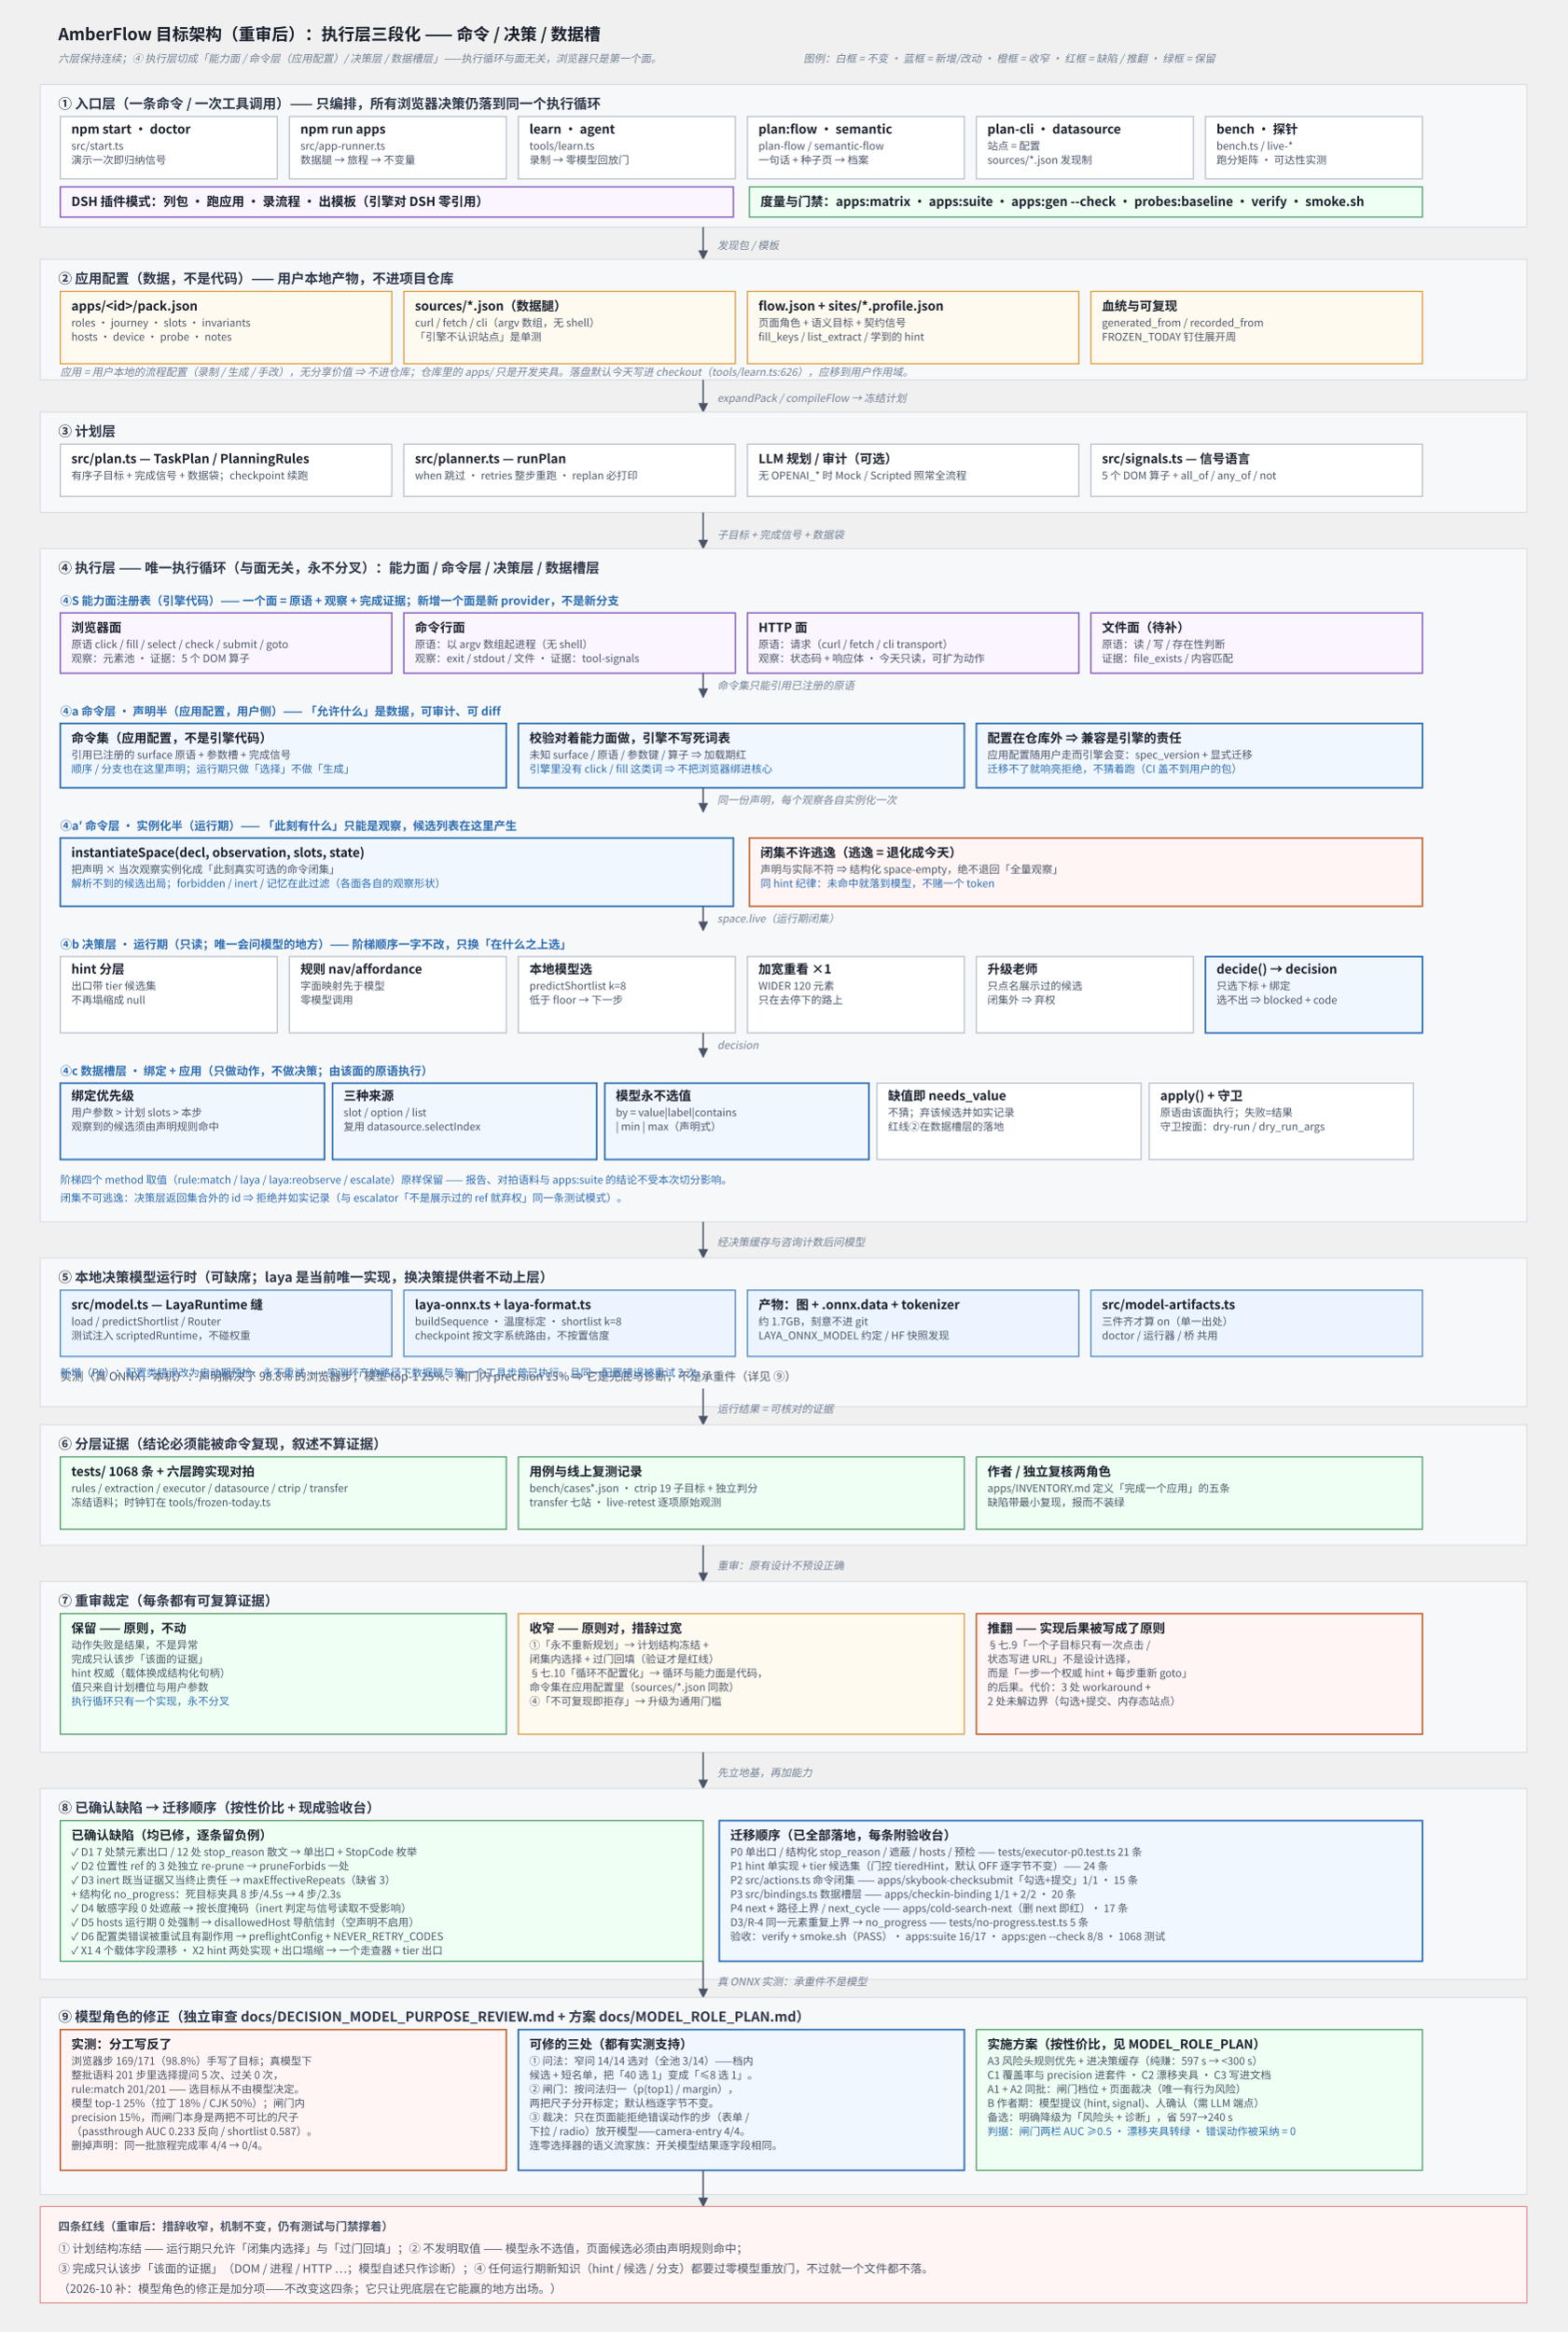
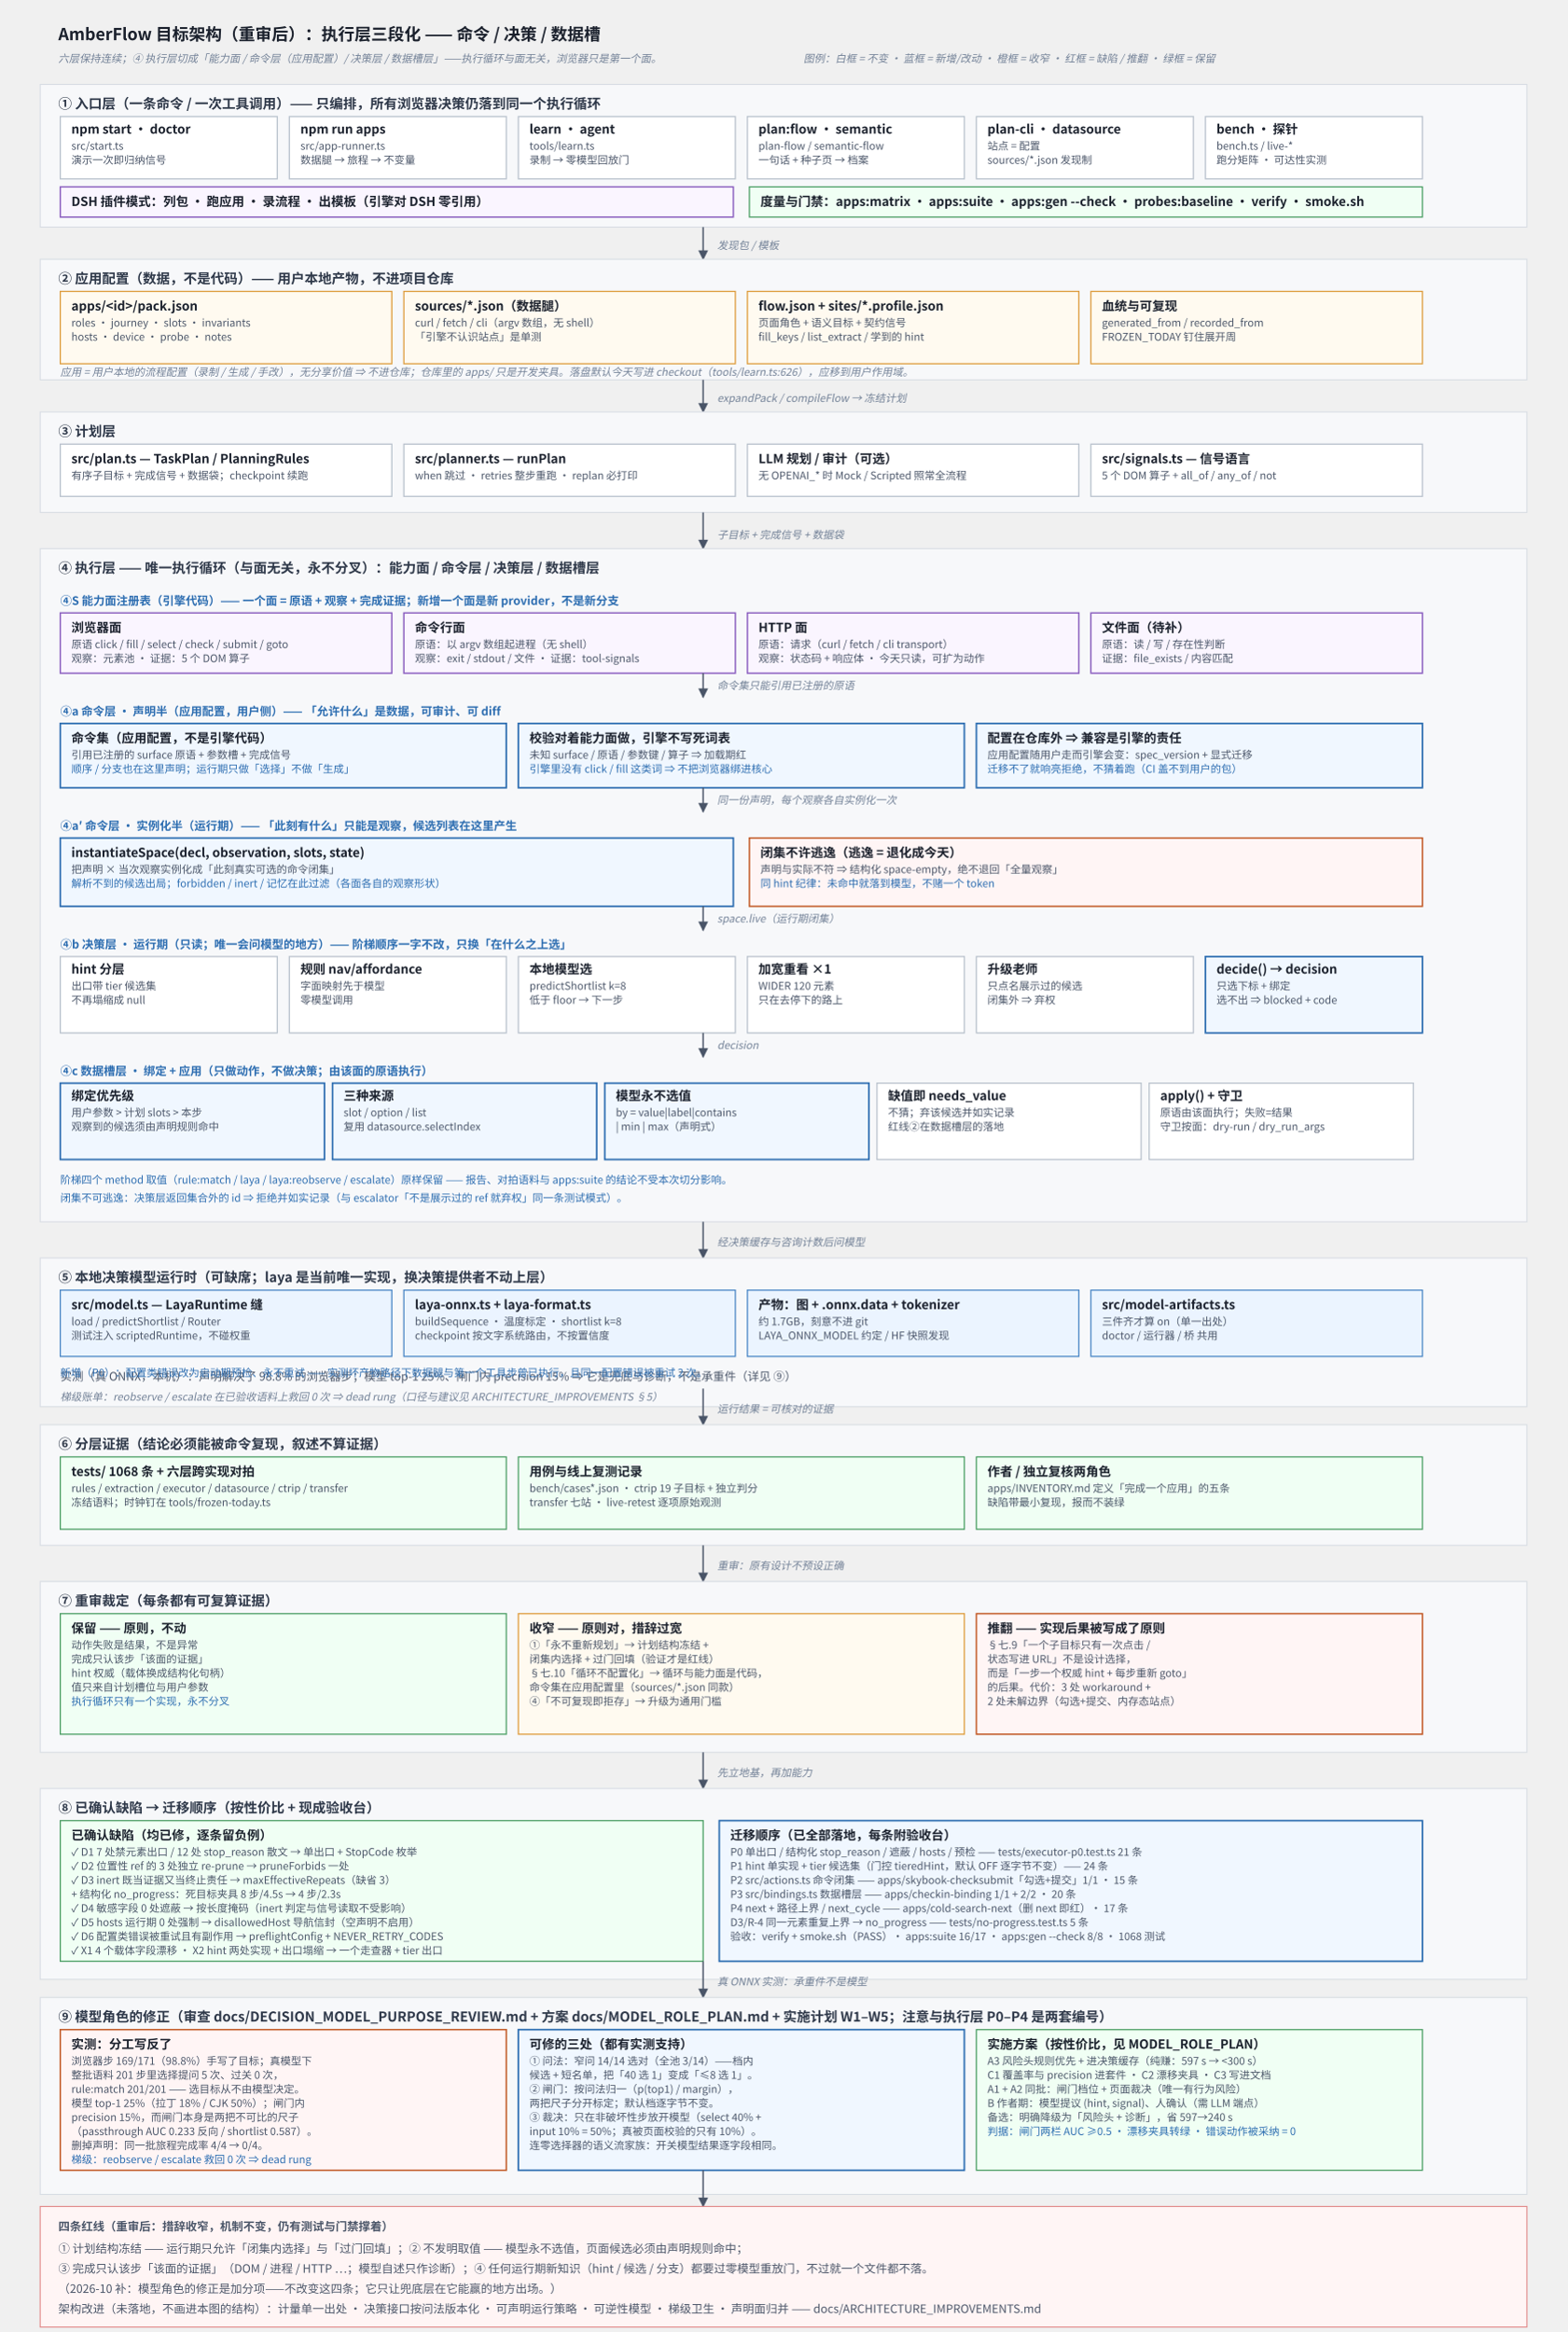
<svg xmlns="http://www.w3.org/2000/svg" width="1560" height="2320" viewBox="0 0 1560 2320" font-family="'PingFang SC','Microsoft YaHei','Noto Sans CJK SC','Source Han Sans CN','Helvetica Neue',Arial,sans-serif">
  <defs>
    <marker id="arr" viewBox="0 0 10 10" refX="9" refY="5" markerWidth="7" markerHeight="7" orient="auto-start-reverse">
      <path d="M0,0 L10,5 L0,10 z" fill="#4a5568" />
    </marker>
    <style>
.band{fill:#f7f8fa;stroke:#d7dce3;stroke-width:1}
.red{fill:#fff5f5;stroke:#e08383}
.lay{fill:#2d3748;font-size:13.5px;font-weight:700}
.title{fill:#1a202c;font-size:16.5px;font-weight:700}
.bx{fill:#fff;stroke:#b8c1cc;stroke-width:1.2}
.bxnew{fill:#f0f7ff;stroke:#2b6cb0;stroke-width:1.6}
.bxred{fill:#fff5f5;stroke:#c05621;stroke-width:1.4}
.bxd{fill:#fffaf0;stroke:#dd9b3b;stroke-width:1.2}
.bxm{fill:#ebf4ff;stroke:#4a86c5;stroke-width:1.2}
.bxe{fill:#f0fff4;stroke:#4a9d63;stroke-width:1.2}
.bxp{fill:#faf5ff;stroke:#8b5fbf;stroke-width:1.4}
.t{fill:#1a202c;font-size:12.5px;font-weight:600}
.s{fill:#4a5568;font-size:10.5px}
.sm{fill:#2b6cb0;font-size:10.5px}
.sub{fill:#2b6cb0;font-size:11.5px;font-weight:700}
.ln{stroke:#4a5568;stroke-width:1.4;fill:none}
.lbl{fill:#718096;font-size:10.5px;font-style:italic}
.foot{fill:#4a5568;font-size:11.5px}
</style>
  </defs>
  <text x="58" y="40" class="title">AmberFlow 目标架构（重审后）：执行层三段化 —— 命令 / 决策 / 数据槽</text>
  <text x="58" y="62" class="lbl">六层保持连续；④ 执行层切成「能力面 / 命令层（应用配置）/ 决策层 / 数据槽层」——执行循环与面无关，浏览器只是第一个面。</text>
  <text x="800" y="62" class="lbl">图例：白框 = 不变 · 蓝框 = 新增/改动 · 橙框 = 收窄 · 红框 = 缺陷 / 推翻 · 绿框 = 保留</text>
  <rect x="40" y="84" width="1480" height="142" class="band" />
  <text x="58" y="108" class="lay">① 入口层（一条命令 / 一次工具调用）—— 只编排，所有浏览器决策仍落到同一个执行循环</text>
  <rect x="60" y="116" width="216" height="62" class="bx" />
  <text x="71" y="133" class="t" font-size="11.5">npm start · doctor</text>
  <text x="71" y="149" class="s">src/start.ts</text>
  <text x="71" y="163" class="s">演示一次即归纳信号</text>
  <rect x="288" y="116" width="216" height="62" class="bx" />
  <text x="299" y="133" class="t" font-size="11.5">npm run apps</text>
  <text x="299" y="149" class="s">src/app-runner.ts</text>
  <text x="299" y="163" class="s">数据腿 → 旅程 → 不变量</text>
  <rect x="516" y="116" width="216" height="62" class="bx" />
  <text x="527" y="133" class="t" font-size="11.5">learn · agent</text>
  <text x="527" y="149" class="s">tools/learn.ts</text>
  <text x="527" y="163" class="s">录制 → 零模型回放门</text>
  <rect x="744" y="116" width="216" height="62" class="bx" />
  <text x="755" y="133" class="t" font-size="11.5">plan:flow · semantic</text>
  <text x="755" y="149" class="s">plan-flow / semantic-flow</text>
  <text x="755" y="163" class="s">一句话 + 种子页 → 档案</text>
  <rect x="972" y="116" width="216" height="62" class="bx" />
  <text x="983" y="133" class="t" font-size="11.5">plan-cli · datasource</text>
  <text x="983" y="149" class="s">站点 = 配置</text>
  <text x="983" y="163" class="s">sources/*.json 发现制</text>
  <rect x="1200" y="116" width="216" height="62" class="bx" />
  <text x="1211" y="133" class="t" font-size="11.5">bench · 探针</text>
  <text x="1211" y="149" class="s">bench.ts / live-*</text>
  <text x="1211" y="163" class="s">跑分矩阵 · 可达性实测</text>
  <rect x="60" y="186" width="670" height="30" class="bxp" />
  <text x="71" y="205" class="t" font-size="11">DSH 插件模式：列包 · 跑应用 · 录流程 · 出模板（引擎对 DSH 零引用）</text>
  <rect x="746" y="186" width="670" height="30" class="bxe" />
  <text x="757" y="205" class="t" font-size="11">度量与门禁：apps:matrix · apps:suite · apps:gen --check · probes:baseline · verify · smoke.sh</text>
  <path class="ln" d="M700,226 V258" marker-end="url(#arr)" />
  <text x="714" y="248" class="lbl">发现包 / 模板</text>
  <rect x="40" y="258" width="1480" height="120" class="band" />
  <text x="58" y="282" class="lay">② 应用配置（数据，不是代码）—— 用户本地产物，不进项目仓库</text>
  <rect x="60" y="290" width="330" height="72" class="bxd" />
  <text x="71" y="309" class="t" font-size="12.5">apps/&lt;id&gt;/pack.json</text>
  <text x="71" y="325" class="s">roles · journey · slots · invariants</text>
  <text x="71" y="339" class="s">hosts · device · probe · notes</text>
  <rect x="402" y="290" width="330" height="72" class="bxd" />
  <text x="413" y="309" class="t" font-size="12.5">sources/*.json（数据腿）</text>
  <text x="413" y="325" class="s">curl / fetch / cli（argv 数组，无 shell）</text>
  <text x="413" y="339" class="s">「引擎不认识站点」是单测</text>
  <rect x="744" y="290" width="330" height="72" class="bxd" />
  <text x="755" y="309" class="t" font-size="12.5">flow.json + sites/*.profile.json</text>
  <text x="755" y="325" class="s">页面角色 + 语义目标 + 契约信号</text>
  <text x="755" y="339" class="s">fill_keys / list_extract / 学到的 hint</text>
  <rect x="1086" y="290" width="330" height="72" class="bxd" />
  <text x="1097" y="309" class="t" font-size="12.5">血统与可复现</text>
  <text x="1097" y="325" class="s">generated_from / recorded_from</text>
  <text x="1097" y="339" class="s">FROZEN_TODAY 钉住展开周</text>
  <text x="60" y="374" class="lbl">应用 = 用户本地的流程配置（录制 / 生成 / 手改），无分享价值 ⇒ 不进仓库；仓库里的 apps/ 只是开发夹具。落盘默认今天写进 checkout（tools/learn.ts:626），应移到用户作用域。</text>
  <path class="ln" d="M700,378 V410" marker-end="url(#arr)" />
  <text x="714" y="400" class="lbl">expandPack / compileFlow → 冻结计划</text>
  <rect x="40" y="410" width="1480" height="100" class="band" />
  <text x="58" y="434" class="lay">③ 计划层</text>
  <rect x="60" y="442" width="330" height="52" class="bx" />
  <text x="71" y="461" class="t" font-size="12.5">src/plan.ts — TaskPlan / PlanningRules</text>
  <text x="71" y="477" class="s">有序子目标 + 完成信号 + 数据袋；checkpoint 续跑</text>
  <rect x="402" y="442" width="330" height="52" class="bx" />
  <text x="413" y="461" class="t" font-size="12.5">src/planner.ts — runPlan</text>
  <text x="413" y="477" class="s">when 跳过 · retries 整步重跑 · replan 必打印</text>
  <rect x="744" y="442" width="330" height="52" class="bx" />
  <text x="755" y="461" class="t" font-size="12.5">LLM 规划 / 审计（可选）</text>
  <text x="755" y="477" class="s">无 OPENAI_* 时 Mock / Scripted 照常全流程</text>
  <rect x="1086" y="442" width="330" height="52" class="bx" />
  <text x="1097" y="461" class="t" font-size="12.5">src/signals.ts — 信号语言</text>
  <text x="1097" y="477" class="s">5 个 DOM 算子 + all_of / any_of / not</text>
  <path class="ln" d="M700,510 V546" marker-end="url(#arr)" />
  <text x="714" y="536" class="lbl">子目标 + 完成信号 + 数据袋</text>
  <rect x="40" y="546" width="1480" height="670" class="band" />
  <text x="58" y="570" class="lay">④ 执行层 —— 唯一执行循环（与面无关，永不分叉）：能力面 / 命令层 / 决策层 / 数据槽层</text>
  <text x="60" y="602" class="sub">④S  能力面注册表（引擎代码）—— 一个面 = 原语 + 观察 + 完成证据；新增一个面是新 provider，不是新分支</text>
  <rect x="60" y="610" width="330" height="60" class="bxp" />
  <text x="71" y="629" class="t" font-size="11.5">浏览器面</text>
  <text x="71" y="645" class="s">原语 click / fill / select / check / submit / goto</text>
  <text x="71" y="659" class="s">观察：元素池 · 证据：5 个 DOM 算子</text>
  <rect x="402" y="610" width="330" height="60" class="bxp" />
  <text x="413" y="629" class="t" font-size="11.5">命令行面</text>
  <text x="413" y="645" class="s">原语：以 argv 数组起进程（无 shell）</text>
  <text x="413" y="659" class="s">观察：exit / stdout / 文件 · 证据：tool-signals</text>
  <rect x="744" y="610" width="330" height="60" class="bxp" />
  <text x="755" y="629" class="t" font-size="11.5">HTTP 面</text>
  <text x="755" y="645" class="s">原语：请求（curl / fetch / cli transport）</text>
  <text x="755" y="659" class="s">观察：状态码 + 响应体 · 今天只读，可扩为动作</text>
  <rect x="1086" y="610" width="330" height="60" class="bxp" />
  <text x="1097" y="629" class="t" font-size="11.5">文件面（待补）</text>
  <text x="1097" y="645" class="s">原语：读 / 写 / 存在性判断</text>
  <text x="1097" y="659" class="s">证据：file_exists / 内容匹配</text>
  <path class="ln" d="M700,670 V694" marker-end="url(#arr)" />
  <text x="714" y="686" class="lbl">命令集只能引用已注册的原语</text>
  <text x="60" y="712" class="sub">④a  命令层 · 声明半（应用配置，用户侧）—— 「允许什么」是数据，可审计、可 diff</text>
  <rect x="60" y="720" width="444" height="64" class="bxnew" />
  <text x="71" y="739" class="t" font-size="11.5">命令集（应用配置，不是引擎代码）</text>
  <text x="71" y="755" class="s">引用已注册的 surface 原语 + 参数槽 + 完成信号</text>
  <text x="71" y="769" class="sm">顺序 / 分支也在这里声明；运行期只做「选择」不做「生成」</text>
  <rect x="516" y="720" width="444" height="64" class="bxnew" />
  <text x="527" y="739" class="t" font-size="11.5">校验对着能力面做，引擎不写死词表</text>
  <text x="527" y="755" class="s">未知 surface / 原语 / 参数键 / 算子 ⇒ 加载期红</text>
  <text x="527" y="769" class="sm">引擎里没有 click / fill 这类词 ⇒ 不把浏览器绑进核心</text>
  <rect x="972" y="720" width="444" height="64" class="bxnew" />
  <text x="983" y="739" class="t" font-size="11.5">配置在仓库外 ⇒ 兼容是引擎的责任</text>
  <text x="983" y="755" class="s">应用配置随用户走而引擎会变：spec_version + 显式迁移</text>
  <text x="983" y="769" class="sm">迁移不了就响亮拒绝，不猜着跑（CI 盖不到用户的包）</text>
  <path class="ln" d="M700,784 V808" marker-end="url(#arr)" />
  <text x="714" y="800" class="lbl">同一份声明，每个观察各自实例化一次</text>
  <text x="60" y="826" class="sub">④a′  命令层 · 实例化半（运行期）—— 「此刻有什么」只能是观察，候选列表在这里产生</text>
  <rect x="60" y="834" width="670" height="68" class="bxnew" />
  <text x="71" y="853" class="t" font-size="11.5">instantiateSpace(decl, observation, slots, state)</text>
  <text x="71" y="869" class="s">把声明 × 当次观察实例化成「此刻真实可选的命令闭集」</text>
  <text x="71" y="883" class="sm">解析不到的候选出局；forbidden / inert / 记忆在此过滤（各面各自的观察形状）</text>
  <rect x="746" y="834" width="670" height="68" class="bxred" />
  <text x="757" y="853" class="t" font-size="11.5">闭集不许逃逸（逃逸 = 退化成今天）</text>
  <text x="757" y="869" class="s">声明与实际不符 ⇒ 结构化 space-empty，绝不退回「全量观察」</text>
  <text x="757" y="883" class="sm">同 hint 纪律：未命中就落到模型，不赌一个 token</text>
  <path class="ln" d="M700,902 V926" marker-end="url(#arr)" />
  <text x="714" y="918" class="lbl">space.live（运行期闭集）</text>
  <text x="60" y="944" class="sub">④b  决策层 · 运行期（只读；唯一会问模型的地方）—— 阶梯顺序一字不改，只换「在什么之上选」</text>
  <rect x="60" y="952" width="216" height="76" class="bx" />
  <text x="71" y="969" class="t" font-size="11">hint 分层</text>
  <text x="71" y="985" class="s">出口带 tier 候选集</text>
  <text x="71" y="999" class="s">不再塌缩成 null</text>
  <rect x="288" y="952" width="216" height="76" class="bx" />
  <text x="299" y="969" class="t" font-size="11">规则 nav/affordance</text>
  <text x="299" y="985" class="s">字面映射先于模型</text>
  <text x="299" y="999" class="s">零模型调用</text>
  <rect x="516" y="952" width="216" height="76" class="bx" />
  <text x="527" y="969" class="t" font-size="11">本地模型选</text>
  <text x="527" y="985" class="s">predictShortlist k=8</text>
  <text x="527" y="999" class="s">低于 floor → 下一步</text>
  <rect x="744" y="952" width="216" height="76" class="bx" />
  <text x="755" y="969" class="t" font-size="11">加宽重看 ×1</text>
  <text x="755" y="985" class="s">WIDER 120 元素</text>
  <text x="755" y="999" class="s">只在去停下的路上</text>
  <rect x="972" y="952" width="216" height="76" class="bx" />
  <text x="983" y="969" class="t" font-size="11">升级老师</text>
  <text x="983" y="985" class="s">只点名展示过的候选</text>
  <text x="983" y="999" class="s">闭集外 ⇒ 弃权</text>
  <rect x="1200" y="952" width="216" height="76" class="bxnew" />
  <text x="1211" y="969" class="t" font-size="11">decide() → decision</text>
  <text x="1211" y="985" class="s">只选下标 + 绑定</text>
  <text x="1211" y="999" class="s">选不出 ⇒ blocked + code</text>
  <path class="ln" d="M700,1028 V1052" marker-end="url(#arr)" />
  <text x="714" y="1044" class="lbl">decision</text>
  <text x="60" y="1070" class="sub">④c  数据槽层 · 绑定 + 应用（只做动作，不做决策；由该面的原语执行）</text>
  <rect x="60" y="1078" width="263" height="76" class="bxnew" />
  <text x="71" y="1095" class="t" font-size="11">绑定优先级</text>
  <text x="71" y="1111" class="s">用户参数 &gt; 计划 slots &gt; 本步</text>
  <text x="71" y="1125" class="s">观察到的候选须由声明规则命中</text>
  <rect x="331" y="1078" width="263" height="76" class="bxnew" />
  <text x="342" y="1095" class="t" font-size="11">三种来源</text>
  <text x="342" y="1111" class="s">slot / option / list</text>
  <text x="342" y="1125" class="s">复用 datasource.selectIndex</text>
  <rect x="602" y="1078" width="263" height="76" class="bxnew" />
  <text x="613" y="1095" class="t" font-size="11">模型永不选值</text>
  <text x="613" y="1111" class="s">by = value|label|contains</text>
  <text x="613" y="1125" class="s">| min | max（声明式）</text>
  <rect x="873" y="1078" width="263" height="76" class="bx" />
  <text x="884" y="1095" class="t" font-size="11">缺值即 needs_value</text>
  <text x="884" y="1111" class="s">不猜；弃该候选并如实记录</text>
  <text x="884" y="1125" class="s">红线②在数据槽层的落地</text>
  <rect x="1144" y="1078" width="263" height="76" class="bx" />
  <text x="1155" y="1095" class="t" font-size="11">apply() + 守卫</text>
  <text x="1155" y="1111" class="s">原语由该面执行；失败=结果</text>
  <text x="1155" y="1125" class="s">守卫按面：dry-run / dry_run_args</text>
  <text x="60" y="1178" class="sm">阶梯四个 method 取值（rule:match / laya / laya:reobserve / escalate）原样保留 —— 报告、对拍语料与 apps:suite 的结论不受本次切分影响。</text>
  <text x="60" y="1196" class="sm">闭集不可逃逸：决策层返回集合外的 id ⇒ 拒绝并如实记录（与 escalator「不是展示过的 ref 就弃权」同一条测试模式）。</text>
  <path class="ln" d="M700,1216 V1252" marker-end="url(#arr)" />
  <text x="714" y="1240" class="lbl">经决策缓存与咨询计数后问模型</text>
  <rect x="40" y="1252" width="1480" height="148" class="band" />
  <text x="58" y="1276" class="lay">⑤ 本地决策模型运行时（可缺席；laya 是当前唯一实现，换决策提供者不动上层）</text>
  <rect x="60" y="1284" width="330" height="66" class="bxm" />
  <text x="71" y="1303" class="t" font-size="12.5">src/model.ts — LayaRuntime 缝</text>
  <text x="71" y="1319" class="s">load / predictShortlist / Router</text>
  <text x="71" y="1333" class="s">测试注入 scriptedRuntime，不碰权重</text>
  <rect x="402" y="1284" width="330" height="66" class="bxm" />
  <text x="413" y="1303" class="t" font-size="12.5">laya-onnx.ts + laya-format.ts</text>
  <text x="413" y="1319" class="s">buildSequence · 温度标定 · shortlist k=8</text>
  <text x="413" y="1333" class="s">checkpoint 按文字系统路由，不按置信度</text>
  <rect x="744" y="1284" width="330" height="66" class="bxm" />
  <text x="755" y="1303" class="t" font-size="12.5">产物：图 + .onnx.data + tokenizer</text>
  <text x="755" y="1319" class="s">约 1.7GB，刻意不进 git</text>
  <text x="755" y="1333" class="s">LAYA_ONNX_MODEL 约定 / HF 快照发现</text>
  <rect x="1086" y="1284" width="330" height="66" class="bxm" />
  <text x="1097" y="1303" class="t" font-size="12.5">src/model-artifacts.ts</text>
  <text x="1097" y="1319" class="s">三件齐才算 on（单一出处）</text>
  <text x="1097" y="1333" class="s">doctor / 运行器 / 桥 共用</text>
  <text x="60" y="1374" class="foot">实测（真 ONNX，本机）：声明解决了 98.8% 的浏览器步；模型 top-1 25%、闸门内 precision 15% ⇒ 它是兜底与诊断，不是承重件（详见 ⑨）</text>
+   <text x="60" y="1394" class="lbl">梯级账单：reobserve / escalate 在已验收语料上救回 0 次 ⇒ dead rung（口径与建议见 ARCHITECTURE_IMPROVEMENTS §5）</text>
  <text x="60" y="1370" class="sm">新增（P0）：配置类错误改为启动期预检、永不重试 —— 实测坏产物路径下数据腿与第一个工具步曾已执行，且同一配置错误被重试 2 次。</text>
  <path class="ln" d="M700,1382 V1418" marker-end="url(#arr)" />
  <text x="714" y="1406" class="lbl">运行结果 = 可核对的证据</text>
  <rect x="40" y="1418" width="1480" height="120" class="band" />
  <text x="58" y="1442" class="lay">⑥ 分层证据（结论必须能被命令复现，叙述不算证据）</text>
  <rect x="60" y="1450" width="444" height="72" class="bxe" />
  <text x="71" y="1469" class="t" font-size="12.5">tests/ 1068 条 + 六层跨实现对拍</text>
  <text x="71" y="1485" class="s">rules / extraction / executor / datasource / ctrip / transfer</text>
  <text x="71" y="1499" class="s">冻结语料；时钟钉在 tools/frozen-today.ts</text>
  <rect x="516" y="1450" width="444" height="72" class="bxe" />
  <text x="527" y="1469" class="t" font-size="12.5">用例与线上复测记录</text>
  <text x="527" y="1485" class="s">bench/cases*.json · ctrip 19 子目标 + 独立判分</text>
  <text x="527" y="1499" class="s">transfer 七站 · live-retest 逐项原始观测</text>
  <rect x="972" y="1450" width="444" height="72" class="bxe" />
  <text x="983" y="1469" class="t" font-size="12.5">作者 / 独立复核两角色</text>
  <text x="983" y="1485" class="s">apps/INVENTORY.md 定义「完成一个应用」的五条</text>
  <text x="983" y="1499" class="s">缺陷带最小复现，报而不装绿</text>
  <path class="ln" d="M700,1538 V1574" marker-end="url(#arr)" />
  <text x="714" y="1562" class="lbl">重审：原有设计不预设正确</text>
  <rect x="40" y="1574" width="1480" height="170" class="band" />
  <text x="58" y="1598" class="lay">⑦ 重审裁定（每条都有可复算证据）</text>
  <rect x="60" y="1606" width="444" height="120" class="bxe" />
  <text x="71" y="1625" class="t" font-size="12">保留 —— 原则，不动</text>
  <text x="71" y="1641" class="s">动作失败是结果，不是异常</text>
  <text x="71" y="1655" class="s">完成只认该步「该面的证据」</text>
  <text x="71" y="1669" class="s">hint 权威（载体换成结构化句柄）</text>
  <text x="71" y="1683" class="s">值只来自计划槽位与用户参数</text>
  <text x="71" y="1697" class="sm">执行循环只有一个实现，永不分叉</text>
  <rect x="516" y="1606" width="444" height="120" class="bxd" />
  <text x="527" y="1625" class="t" font-size="12">收窄 —— 原则对，措辞过宽</text>
  <text x="527" y="1641" class="s">①「永不重新规划」→ 计划结构冻结 +</text>
  <text x="527" y="1655" class="s">     闭集内选择 + 过门回填（验证才是红线）</text>
  <text x="527" y="1669" class="s">§七.10「循环不配置化」→ 循环与能力面是代码，</text>
  <text x="527" y="1683" class="s">     命令集在应用配置里（sources/*.json 同款）</text>
  <text x="527" y="1697" class="s">④「不可复现即拒存」→ 升级为通用门槛</text>
  <rect x="972" y="1606" width="444" height="120" class="bxred" />
  <text x="983" y="1625" class="t" font-size="12">推翻 —— 实现后果被写成了原则</text>
  <text x="983" y="1641" class="s">§七.9「一个子目标只有一次点击 /</text>
  <text x="983" y="1655" class="s">     状态写进 URL」不是设计选择，</text>
  <text x="983" y="1669" class="s">而是「一步一个权威 hint + 每步重新 goto」</text>
  <text x="983" y="1683" class="s">的后果。代价：3 处 workaround +</text>
  <text x="983" y="1697" class="s">2 处未解边界（勾选+提交、内存态站点）</text>
  <path class="ln" d="M700,1744 V1780" marker-end="url(#arr)" />
  <text x="714" y="1768" class="lbl">先立地基，再加能力</text>
  <rect x="40" y="1780" width="1480" height="190" class="band" />
  <text x="58" y="1804" class="lay">⑧ 已确认缺陷 → 迁移顺序（按性价比 + 现成验收台）</text>
  <rect x="60" y="1812" width="640" height="140" class="bxe" />
  <text x="71" y="1831" class="t" font-size="12">已确认缺陷（均已修，逐条留负例）</text>
  <text x="71" y="1847" class="s">✓ D1 7 处禁元素出口 / 12 处 stop_reason 散文 → 单出口 + StopCode 枚举</text>
  <text x="71" y="1861" class="s">✓ D2 位置性 ref 的 3 处独立 re-prune → pruneForbids 一处</text>
  <text x="71" y="1875" class="s">✓ D3 inert 既当证据又当终止责任 → maxEffectiveRepeats（缺省 3）</text>
  <text x="71" y="1889" class="s">      + 结构化 no_progress：死目标夹具 8 步/4.5s → 4 步/2.3s</text>
  <text x="71" y="1903" class="s">✓ D4 敏感字段 0 处遮蔽 → 按长度掩码（inert 判定与信号读取不受影响）</text>
  <text x="71" y="1917" class="s">✓ D5 hosts 运行期 0 处强制 → disallowedHost 导航信封（空声明不启用）</text>
  <text x="71" y="1931" class="s">✓ D6 配置类错误被重试且有副作用 → preflightConfig + NEVER_RETRY_CODES</text>
  <text x="71" y="1945" class="s">✓ X1 4 个载体字段漂移 · X2 hint 两处实现 + 出口塌缩 → 一个走查器 + tier 出口</text>
  <rect x="716" y="1812" width="700" height="140" class="bxnew" />
  <text x="727" y="1831" class="t" font-size="12">迁移顺序（已全部落地，每条附验收台）</text>
  <text x="727" y="1847" class="s">P0 单出口 / 结构化 stop_reason / 遮蔽 / hosts / 预检 —— tests/executor-p0.test.ts 21 条</text>
  <text x="727" y="1861" class="s">P1 hint 单实现 + tier 候选集（门控 tieredHint，默认 OFF 逐字节不变）—— 24 条</text>
  <text x="727" y="1875" class="s">P2 src/actions.ts 命令闭集 —— apps/skybook-checksubmit「勾选+提交」1/1 · 15 条</text>
  <text x="727" y="1889" class="s">P3 src/bindings.ts 数据槽层 —— apps/checkin-binding 1/1 + 2/2 · 20 条</text>
  <text x="727" y="1903" class="s">P4 next + 路径上界 / next_cycle —— apps/cold-search-next（删 next 即红）· 17 条</text>
  <text x="727" y="1917" class="s">D3/R-4 同一元素重复上界 → no_progress —— tests/no-progress.test.ts 5 条</text>
  <text x="727" y="1931" class="s">验收：verify + smoke.sh（PASS）· apps:suite 16/17 · apps:gen --check 8/8 · 1068 测试</text>
  <path class="ln" d="M700,1952 V1988" marker-end="url(#arr)" />
  <text x="714" y="1976" class="lbl">真 ONNX 实测：承重件不是模型</text>
  <rect x="40" y="1988" width="1480" height="196" class="band" />
-   <text x="58" y="2012" class="lay">⑨ 模型角色的修正（独立审查 docs/DECISION_MODEL_PURPOSE_REVIEW.md + 方案 docs/MODEL_ROLE_PLAN.md）</text>
+   <text x="58" y="2012" class="lay">⑨ 模型角色的修正（审查 docs/DECISION_MODEL_PURPOSE_REVIEW.md + 方案 docs/MODEL_ROLE_PLAN.md + 实施计划 W1–W5；注意与执行层 P0–P4 是两套编号）</text>
  <rect x="60" y="2020" width="444" height="140" class="bxred" />
  <text x="71" y="2039" class="t" font-size="12">实测：分工写反了</text>
  <text x="71" y="2055" class="s">浏览器步 169/171（98.8%）手写了目标；真模型下</text>
  <text x="71" y="2069" class="s">整批语料 201 步里选择提问 5 次、过关 0 次，</text>
  <text x="71" y="2083" class="s">rule:match 201/201 —— 选目标从不由模型决定。</text>
  <text x="71" y="2097" class="s">模型 top-1 25%（拉丁 18% / CJK 50%）；闸门内</text>
  <text x="71" y="2111" class="s">precision 15%，而闸门本身是两把不可比的尺子</text>
  <text x="71" y="2125" class="s">（passthrough AUC 0.233 反向 / shortlist 0.587）。</text>
  <text x="71" y="2139" class="s">删掉声明：同一批旅程完成率 4/4 → 0/4。</text>
+   <text x="71" y="2153" class="sm">梯级：reobserve / escalate 救回 0 次 ⇒ dead rung</text>
  <rect x="516" y="2020" width="444" height="140" class="bxnew" />
  <text x="527" y="2039" class="t" font-size="12">可修的三处（都有实测支持）</text>
  <text x="527" y="2055" class="s">① 问法：窄问 14/14 选对（全池 3/14）——档内</text>
  <text x="527" y="2069" class="s">     候选 + 短名单，把「40 选 1」变成「≤8 选 1」。</text>
  <text x="527" y="2083" class="s">② 闸门：按问法归一（p(top1) / margin），</text>
  <text x="527" y="2097" class="s">     两把尺子分开标定；默认档逐字节不变。</text>
-   <text x="527" y="2111" class="s">③ 裁决：只在页面能拒绝错误动作的步（表单 /</text>
-   <text x="527" y="2125" class="s">     下拉 / radio）放开模型——camera-entry 4/4。</text>
+   <text x="527" y="2111" class="s">③ 裁决：只在非破坏性步放开模型（select 40% +</text>
+   <text x="527" y="2125" class="s">     input 10% = 50%；真被页面校验的只有 10%）。</text>
  <text x="527" y="2139" class="s">连零选择器的语义流家族：开关模型结果逐字段相同。</text>
  <rect x="972" y="2020" width="444" height="140" class="bxe" />
  <text x="983" y="2039" class="t" font-size="12">实施方案（按性价比，见 MODEL_ROLE_PLAN）</text>
  <text x="983" y="2055" class="s">A3 风险头规则优先 + 进决策缓存（纯赚：597 s → &lt;300 s）</text>
  <text x="983" y="2069" class="s">C1 覆盖率与 precision 进套件 · C2 漂移夹具 · C3 写进文档</text>
  <text x="983" y="2083" class="s">A1 + A2 同批：闸门档位 + 页面裁决（唯一有行为风险）</text>
  <text x="983" y="2097" class="s">B  作者期：模型提议 (hint, signal)、人确认（需 LLM 端点）</text>
  <text x="983" y="2111" class="s">备选：明确降级为「风险头 + 诊断」，省 597→240 s</text>
  <text x="983" y="2125" class="sm">判据：闸门两栏 AUC ≥0.5 · 漂移夹具转绿 · 错误动作被采纳 = 0</text>
  <path class="ln" d="M700,2160 V2196" marker-end="url(#arr)" />
-   <rect x="40" y="2196" width="1480" height="96" class="band red" />
+   <rect x="40" y="2196" width="1480" height="120" class="band red" />
  <text x="58" y="2220" class="foot" font-weight="700">四条红线（重审后：措辞收窄，机制不变，仍有测试与门禁撑着）</text>
  <text x="58" y="2242" class="foot">① 计划结构冻结 —— 运行期只允许「闭集内选择」与「过门回填」；② 不发明取值 —— 模型永不选值，页面候选必须由声明规则命中；</text>
  <text x="58" y="2262" class="foot">③ 完成只认该步「该面的证据」（DOM / 进程 / HTTP …；模型自述只作诊断）；④ 任何运行期新知识（hint / 候选 / 分支）都要过零模型重放门，不过就一个文件都不落。</text>
  <text x="58" y="2282" class="foot">（2026-10 补：模型角色的修正是加分项——不改变这四条；它只让兜底层在它能赢的地方出场。）</text>
+   <text x="58" y="2302" class="foot">架构改进（未落地，不画进本图的结构）：计量单一出处 · 决策接口按问法版本化 · 可声明运行策略 · 可逆性模型 · 梯级卫生 · 声明面归并 —— docs/ARCHITECTURE_IMPROVEMENTS.md</text>
</svg>
